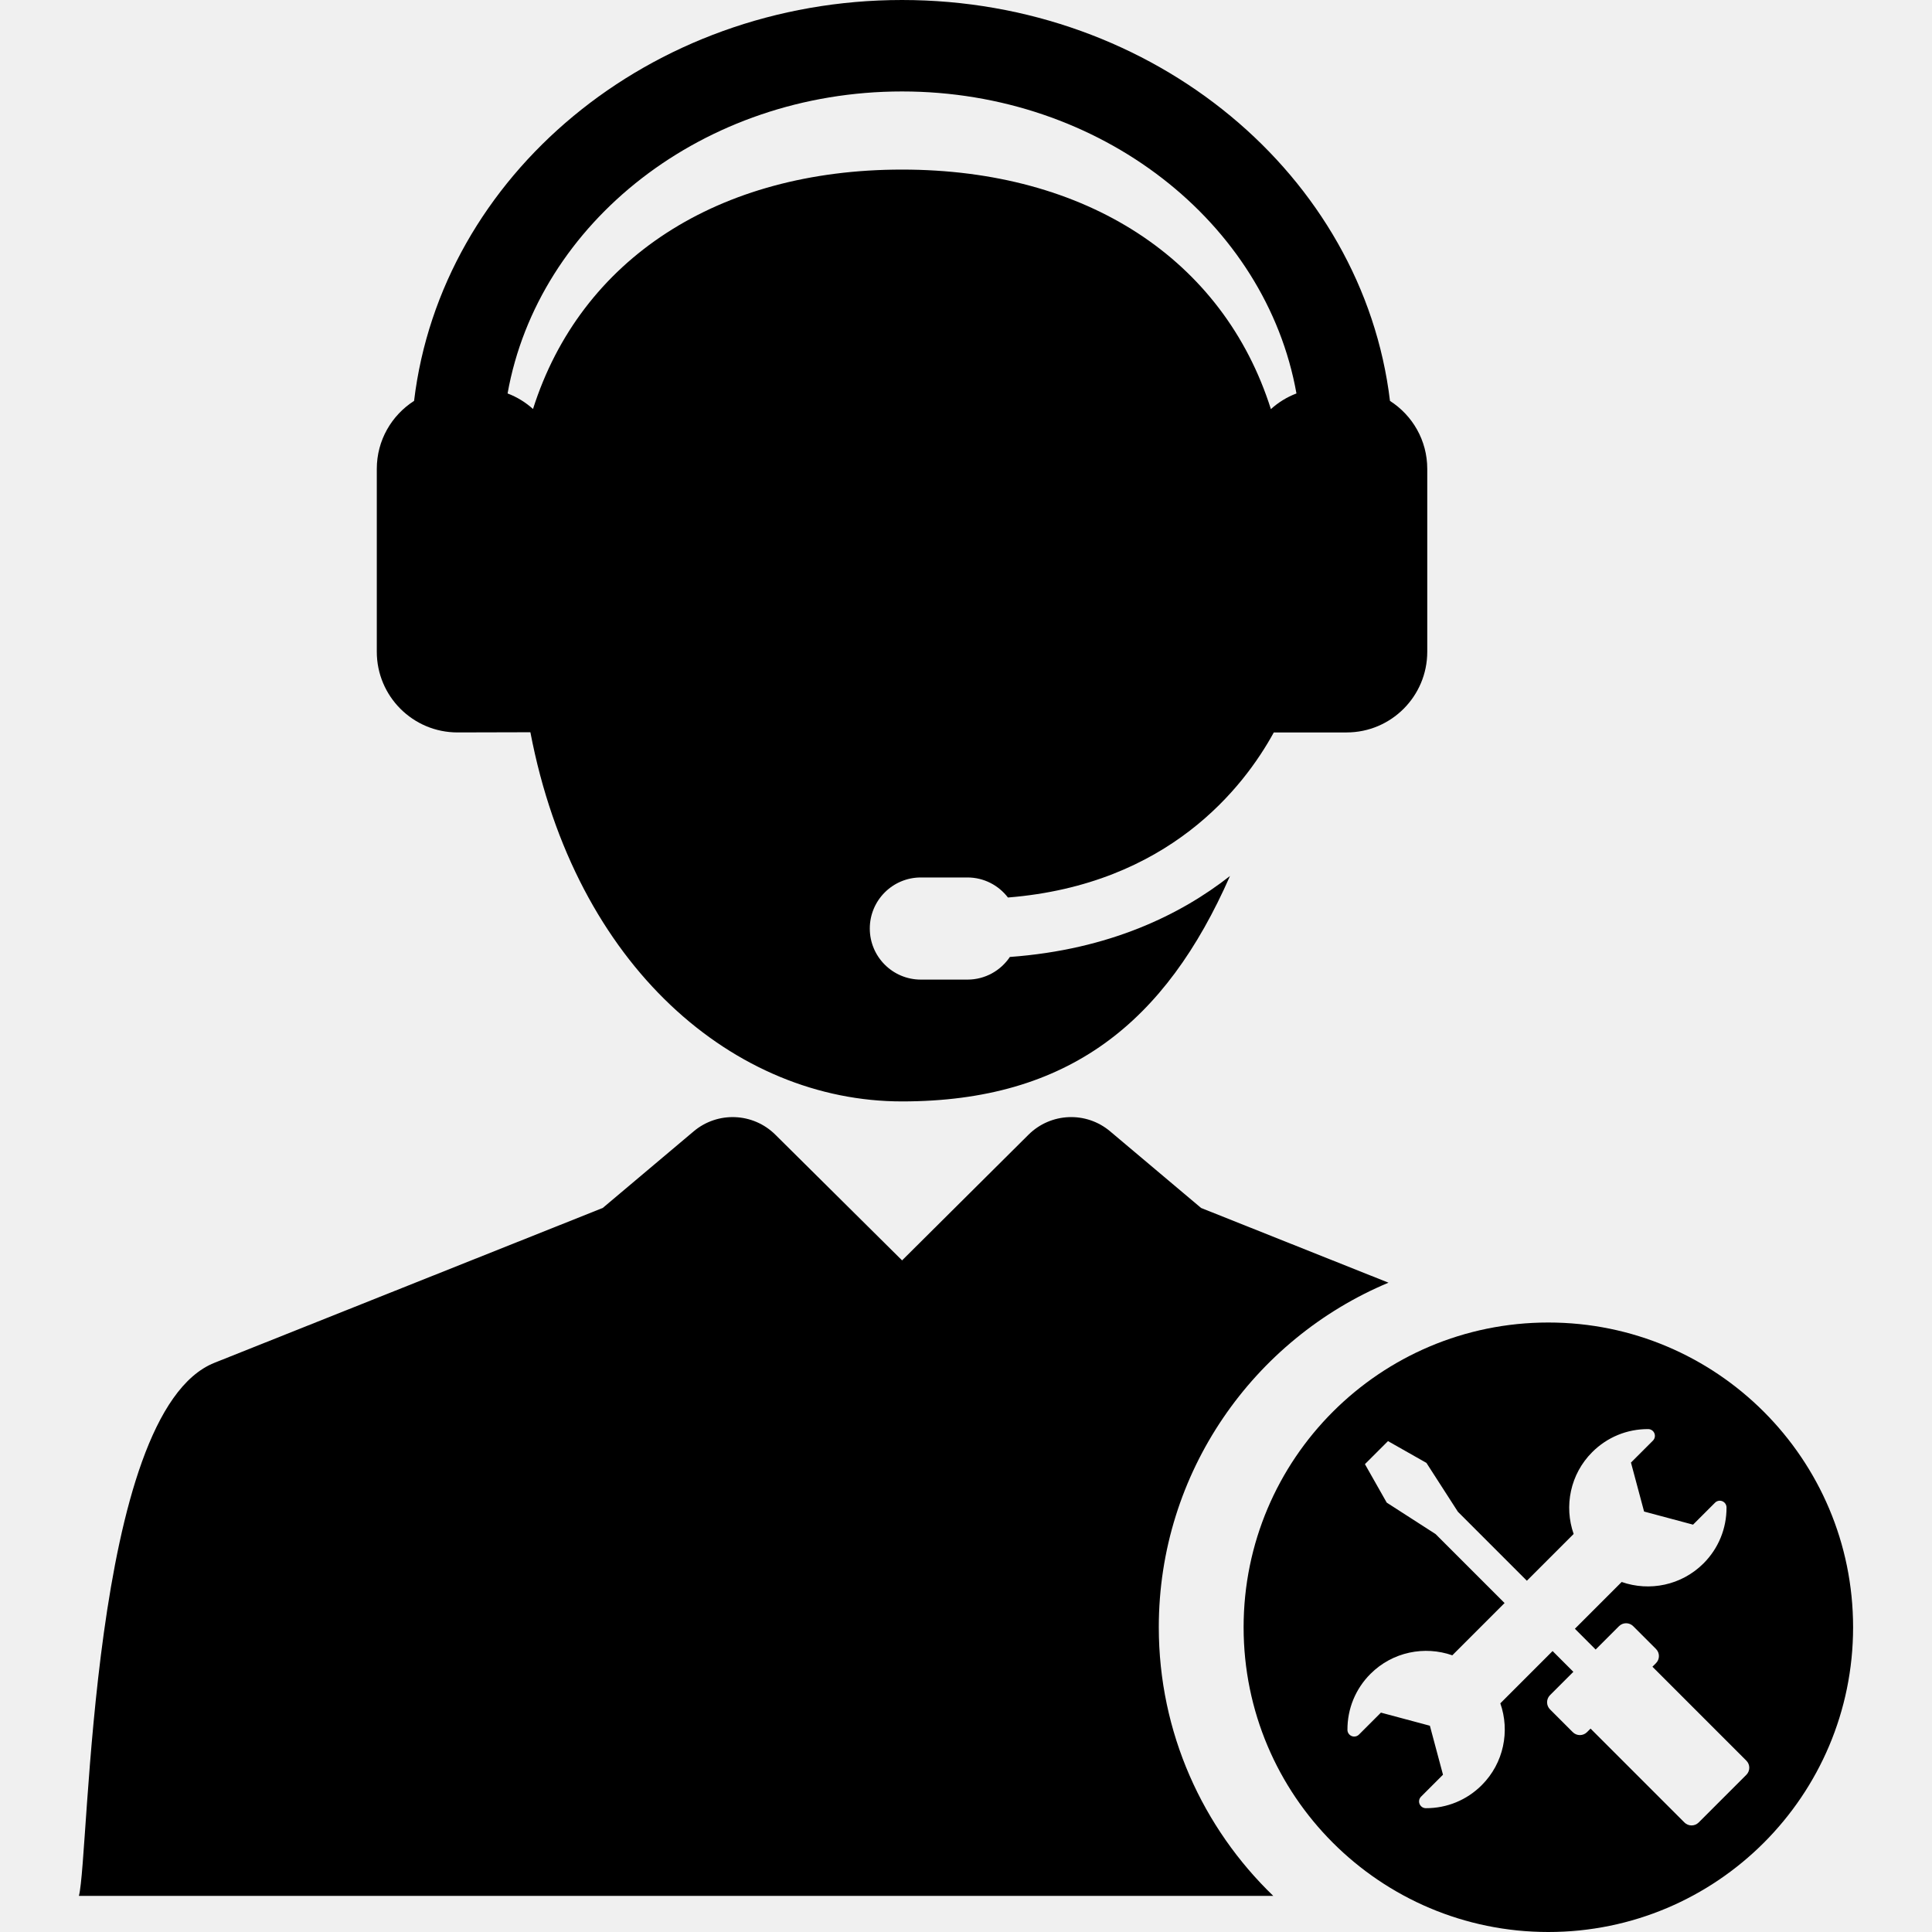
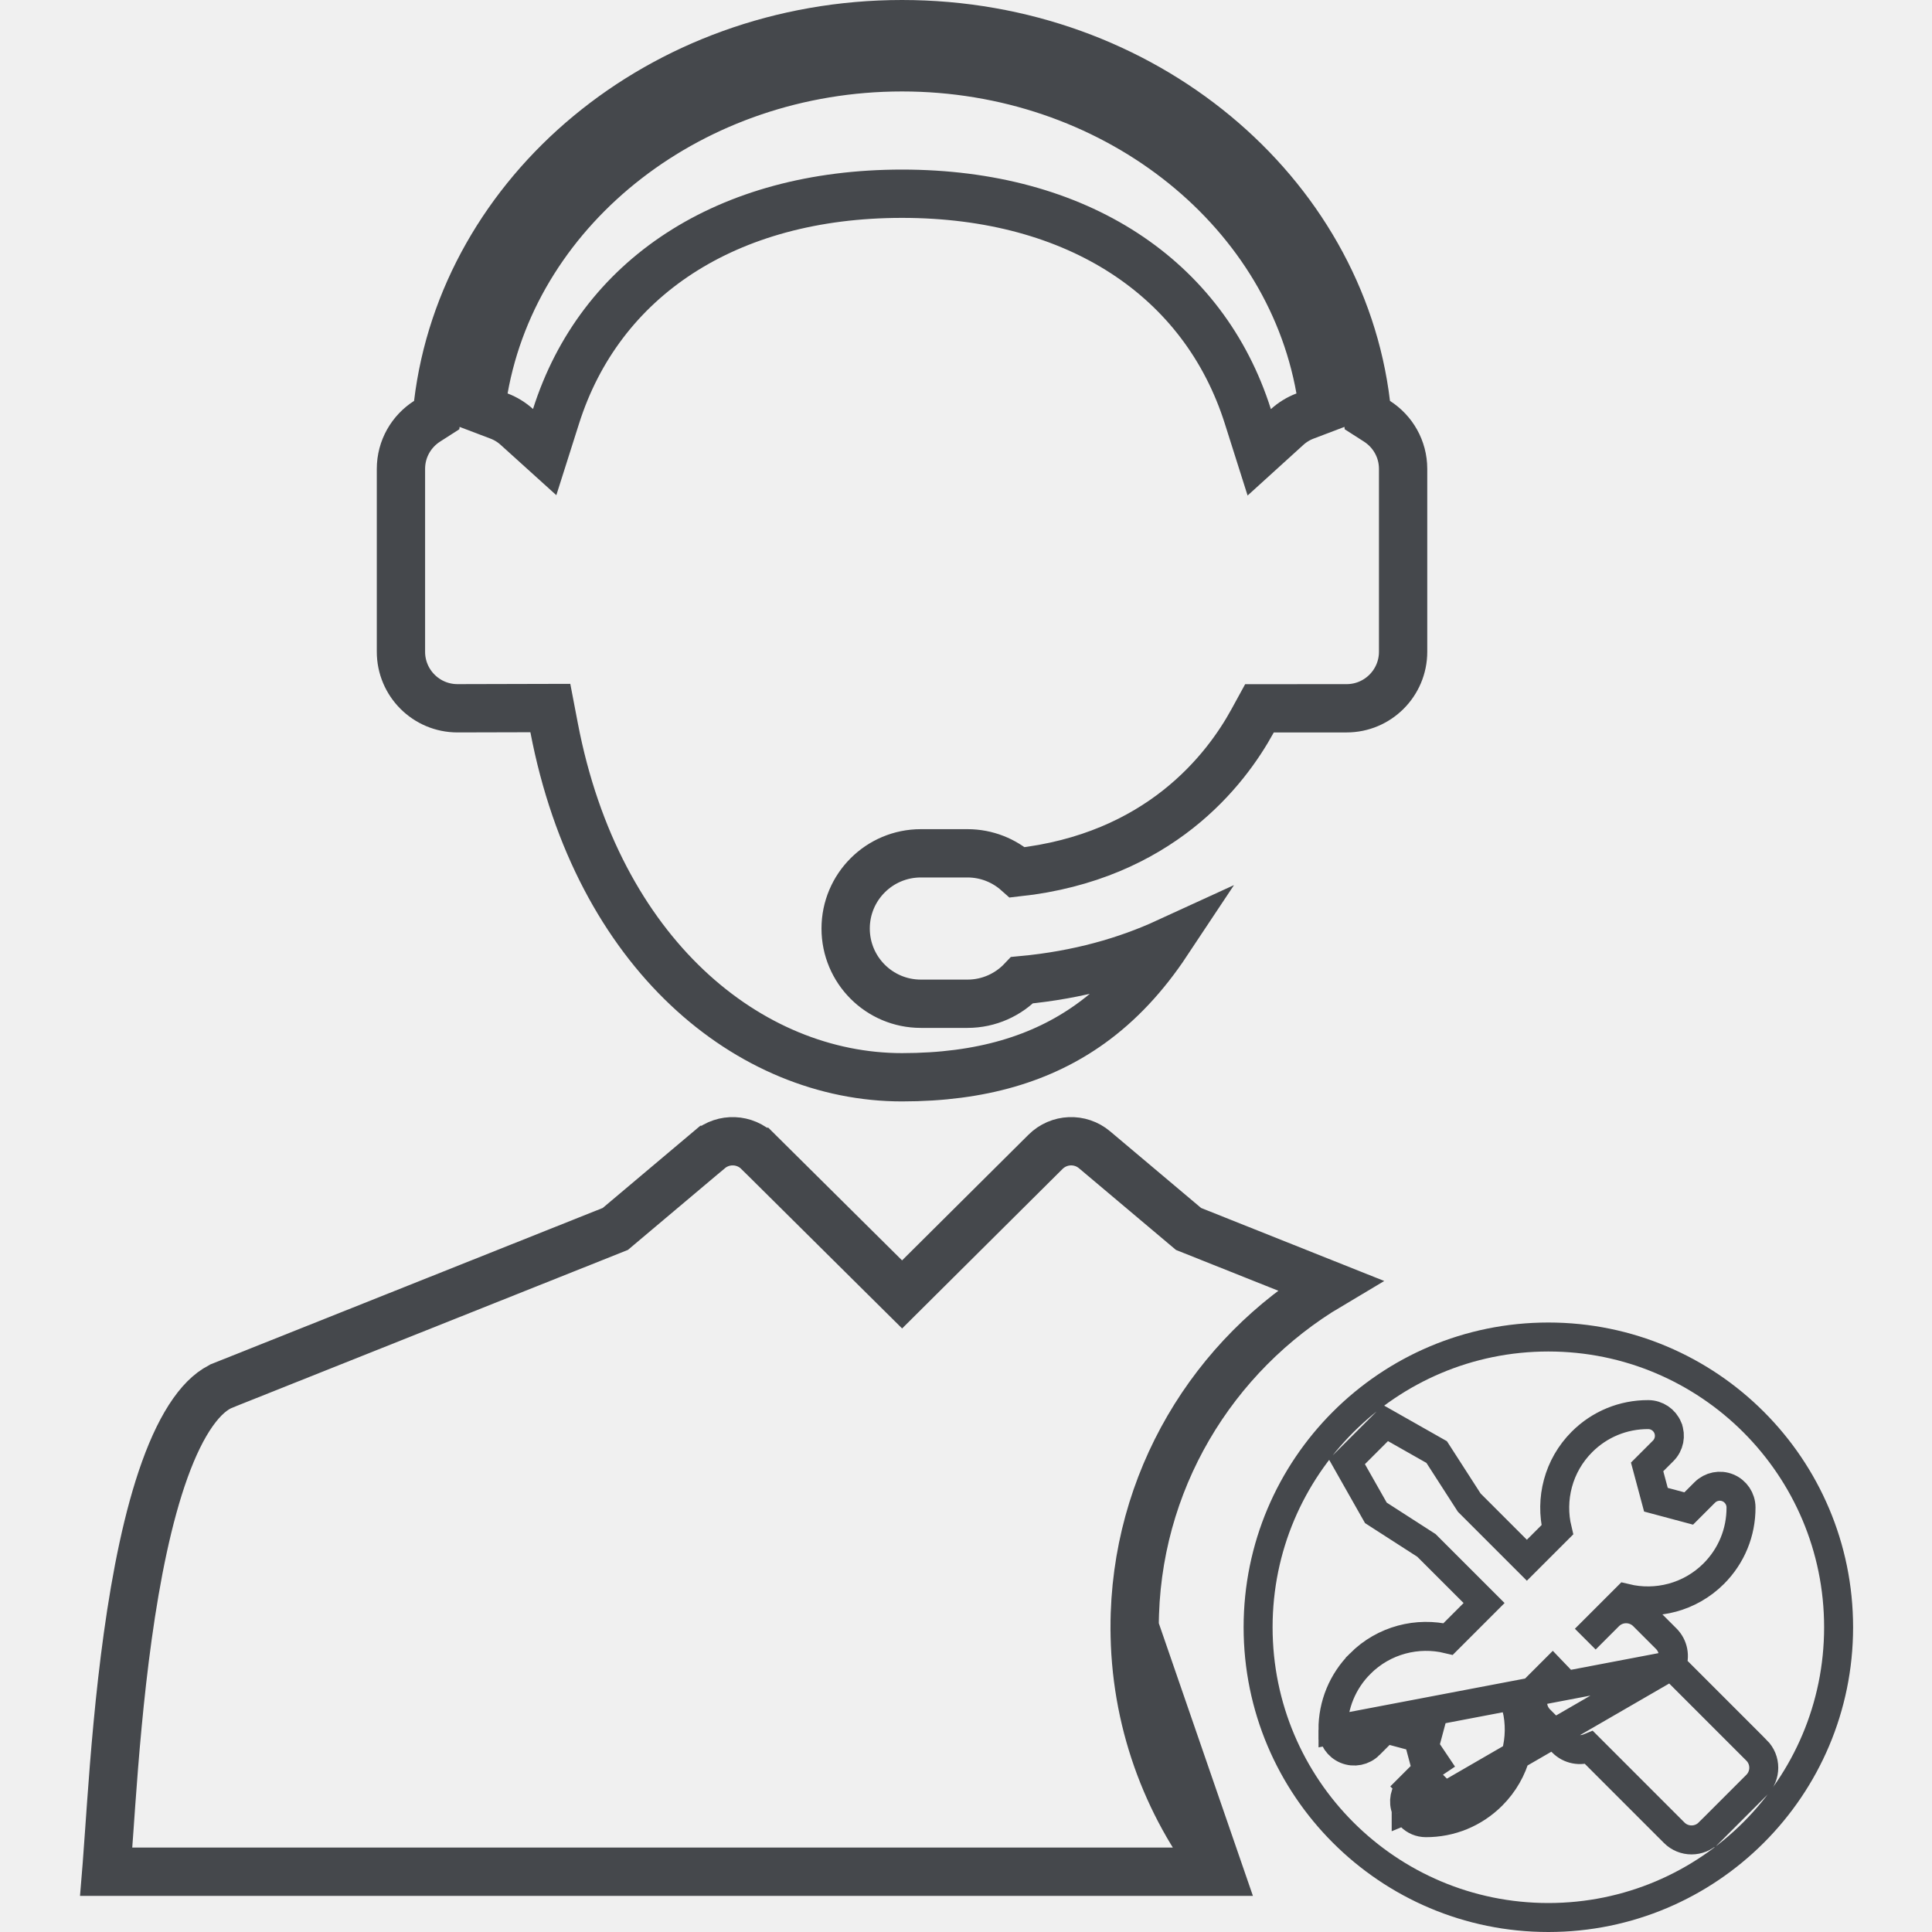
<svg xmlns="http://www.w3.org/2000/svg" width="200" height="200" viewBox="0 0 200 200" fill="none">
-   <g clip-path="url(#clip0_9_110)">
-     <path d="M160.285 136.906C142.862 136.906 128.738 151.029 128.738 168.452C128.738 185.877 142.862 200 160.285 200C177.708 200 191.832 185.877 191.832 168.452C191.831 151.029 177.707 136.906 160.285 136.906ZM180.78 183.73L175.845 188.664C175.44 189.07 174.779 189.07 174.374 188.664L164.654 178.944L164.286 179.312C163.879 179.718 163.221 179.718 162.814 179.312L160.457 176.955C160.052 176.549 160.052 175.889 160.457 175.483L162.874 173.067L160.723 170.916L155.313 176.328C156.318 179.192 155.678 182.511 153.391 184.797C151.843 186.345 149.786 187.192 147.597 187.183C147.41 187.182 147.232 187.106 147.106 186.977C147.042 186.912 146.99 186.836 146.954 186.75C146.846 186.489 146.906 186.188 147.106 185.99L149.378 183.717L148.021 178.648L142.953 177.29L140.679 179.564C140.48 179.763 140.179 179.823 139.92 179.715C139.659 179.607 139.488 179.353 139.487 179.072C139.477 176.883 140.325 174.825 141.871 173.278C144.159 170.993 147.477 170.352 150.343 171.357L155.753 165.946L148.611 158.806L143.553 155.55L141.297 151.568L143.684 149.183L147.664 151.439L150.921 156.497L158.061 163.638L162.903 158.795C161.898 155.93 162.538 152.612 164.825 150.325C166.374 148.777 168.43 147.93 170.619 147.939C170.902 147.941 171.155 148.111 171.262 148.372C171.37 148.634 171.31 148.934 171.11 149.133L168.837 151.405L170.195 156.474L175.264 157.832L177.538 155.559C177.736 155.359 178.037 155.299 178.297 155.407C178.558 155.515 178.728 155.769 178.729 156.05C178.739 158.239 177.891 160.297 176.346 161.844C174.058 164.13 170.739 164.771 167.874 163.766L163.032 168.608L165.181 170.759L167.597 168.343C168.004 167.936 168.663 167.936 169.07 168.343L171.426 170.699C171.833 171.106 171.833 171.766 171.426 172.172L171.059 172.539L180.778 182.259C181.187 182.664 181.187 183.323 180.78 183.73Z" fill="black" />
-     <path d="M143.737 132.783L124.339 125.049L114.927 117.121C112.442 115.02 108.772 115.175 106.467 117.467L93.383 130.475L80.262 117.461C77.955 115.174 74.289 115.025 71.806 117.119L62.396 125.047L22.208 141.073C9.268 146.227 9.278 192.053 8.168 196.26H131.807C124.511 189.227 119.958 179.364 119.958 168.451C119.957 152.408 129.786 138.62 143.737 132.783Z" fill="black" />
-     <path d="M47.358 75.821L54.905 75.802C59.567 100.159 76.111 114.018 93.377 114.018C110.644 114.018 120.675 105.81 127.328 90.683C122.249 94.667 114.866 98.311 104.541 99.064C103.593 100.477 101.98 101.408 100.15 101.408H95.327C92.407 101.408 90.041 99.041 90.041 96.121C90.041 93.201 92.407 90.835 95.327 90.835H100.15C101.86 90.835 103.375 91.651 104.342 92.91C120.942 91.577 128.749 81.509 131.862 75.825L139.396 75.822C144.01 75.822 147.749 72.081 147.749 67.469V48.535C147.749 45.579 146.209 42.986 143.89 41.502C141.1 18.194 119.512 0 93.377 0C67.242 0 45.655 18.194 42.865 41.501C40.546 42.986 39.006 45.578 39.006 48.535V67.468C39.005 72.08 42.744 75.821 47.358 75.821ZM93.377 9.467C113.947 9.467 131.054 23.032 134.208 40.73C133.222 41.104 132.328 41.657 131.562 42.353C126.636 26.8 112.403 17.555 93.377 17.555C74.35 17.555 60.11 26.795 55.177 42.34C54.414 41.651 53.525 41.102 52.545 40.73C55.7 23.032 72.807 9.467 93.377 9.467Z" fill="black" />
+   <g clip-path="url(#clip0_34_316)">
+     <path d="M173.042 172.401C173.418 171.481 173.233 170.385 172.487 169.638L170.131 167.282C169.138 166.29 167.529 166.29 166.537 167.282L165.182 168.637L165.153 168.608L168.306 165.455C171.464 166.218 174.939 165.37 177.406 162.905L177.407 162.904C179.234 161.075 180.241 158.633 180.229 156.043L180.229 156.04C180.224 155.157 179.691 154.362 178.873 154.023C178.051 153.68 177.103 153.87 176.476 154.5C176.475 154.501 176.474 154.502 176.473 154.502L174.816 156.159L171.42 155.25L170.51 151.854L172.167 150.197C172.168 150.196 172.169 150.195 172.17 150.194C172.801 149.565 172.985 148.62 172.65 147.803L172.65 147.801C172.31 146.976 171.511 146.445 170.629 146.439L170.625 146.439C168.036 146.429 165.596 147.434 163.765 149.264L163.765 149.264C161.298 151.731 160.452 155.206 161.214 158.364L158.061 161.516L152.095 155.55L148.925 150.627L148.725 150.317L148.404 150.135L144.423 147.878L143.43 147.315L142.623 148.122L140.237 150.507L139.429 151.314L139.992 152.308L142.248 156.29L142.431 156.611L142.742 156.812L147.664 159.98L153.632 165.946L149.911 169.668C146.753 168.905 143.278 169.752 140.811 172.217L140.811 172.218C138.982 174.047 137.976 176.488 137.987 179.077L173.042 172.401ZM173.042 172.401L181.835 181.194C181.836 181.195 181.837 181.196 181.838 181.196C182.835 182.189 182.832 183.8 181.84 184.791L176.908 189.723C176.907 189.723 176.907 189.724 176.906 189.724C175.915 190.717 174.302 190.716 173.312 189.723L164.516 180.926C163.596 181.304 162.5 181.119 161.754 180.372L159.397 178.015L159.396 178.015C158.406 177.023 158.406 175.415 159.395 174.424L159.397 174.422L160.752 173.067L160.723 173.037L157.002 176.759C157.764 179.916 156.918 183.392 154.452 185.858L154.452 185.858C152.621 187.689 150.18 188.694 147.591 188.683L147.586 188.683C147.006 188.679 146.446 188.446 146.036 188.028M173.042 172.401L146.036 188.028M146.036 188.028C145.849 187.838 145.683 187.602 145.567 187.322M146.036 188.028L147.106 185.99L149.378 183.717M145.567 187.322L146.954 186.75L145.568 187.324C145.568 187.323 145.568 187.322 145.567 187.322ZM145.567 187.322C145.229 186.503 145.416 185.557 146.046 184.928L146.045 184.929L147.106 185.99L146.049 184.925L147.705 183.268M147.705 183.268L147.929 184.104L149.378 183.717M147.705 183.268L146.796 179.873M147.705 183.268L148.317 182.656L149.378 183.717M149.378 183.717L146.796 179.873M146.796 179.873L147.633 180.097L148.021 178.648L146.572 179.036L146.796 179.873ZM146.796 179.873L143.401 178.963M146.796 179.873L144.014 178.351L143.401 178.963M143.401 178.963L141.74 180.624M143.401 178.963L141.74 180.624M141.74 180.624C141.74 180.624 141.74 180.624 141.74 180.624C141.115 181.249 140.17 181.444 139.344 181.1C138.527 180.761 137.99 179.965 137.987 179.078C137.987 179.078 137.987 179.079 137.987 179.079L141.74 180.624ZM130.238 168.452C130.238 151.858 143.69 138.406 160.285 138.406C176.879 138.406 190.331 151.858 190.332 168.452C190.332 185.048 176.88 198.5 160.285 198.5C143.69 198.5 130.238 185.048 130.238 168.452Z" stroke="#45484C" stroke-width="3" />
+     <path d="M126.193 193.76H10.997C11.015 193.54 11.034 193.315 11.051 193.089C11.134 192.038 11.222 190.786 11.319 189.392C11.377 188.562 11.438 187.683 11.504 186.766C11.86 181.811 12.363 175.594 13.228 169.366C14.096 163.113 15.315 156.971 17.063 152.127C17.936 149.707 18.911 147.703 19.977 146.195C21.046 144.682 22.112 143.803 23.133 143.396L23.134 143.395L63.322 127.37L63.697 127.22L64.006 126.959L73.417 119.031L73.418 119.031C74.911 117.771 77.114 117.86 78.501 119.236C78.502 119.236 78.502 119.236 78.502 119.236L91.622 132.25L93.385 133.998L95.145 132.248L108.229 119.24C108.229 119.24 108.229 119.24 108.229 119.24C109.618 117.86 111.822 117.769 113.313 119.03L113.317 119.033L122.728 126.961L123.037 127.221L123.413 127.371L137.657 133.05C125.578 140.223 117.457 153.401 117.458 168.451L126.193 193.76ZM126.193 193.76C120.727 186.779 117.458 177.993 117.458 168.451L126.193 193.76Z" stroke="#45484C" stroke-width="5" />
+     <path d="M57.361 75.332L56.971 73.297L54.899 73.302L47.358 73.321C47.357 73.321 47.356 73.321 47.355 73.321C44.124 73.32 41.505 70.698 41.506 67.469V67.468V48.535C41.506 46.47 42.578 44.653 44.213 43.606L45.207 42.969L45.347 41.798C47.969 19.897 68.352 2.5 93.377 2.5C118.402 2.5 138.786 19.897 141.408 41.799L141.548 42.971L142.542 43.607C144.177 44.654 145.249 46.471 145.249 48.535V67.469C145.249 70.701 142.629 73.322 139.396 73.322H139.395L131.861 73.325L130.38 73.326L129.669 74.624C126.877 79.722 119.989 88.699 105.32 90.306C103.95 89.086 102.141 88.335 100.15 88.335H95.327C91.026 88.335 87.541 91.821 87.541 96.121C87.541 100.422 91.026 103.908 95.327 103.908H100.15C102.382 103.908 104.393 102.966 105.81 101.467C111.679 100.919 116.642 99.471 120.799 97.563C118.495 101.033 115.881 103.836 112.876 105.991C107.882 109.573 101.594 111.518 93.377 111.518C77.588 111.518 61.854 98.808 57.361 75.332ZM135.096 43.067L137.033 42.331L136.669 40.291C133.274 21.239 114.986 6.967 93.377 6.967C71.767 6.967 53.48 21.239 50.084 40.291L49.721 42.332L51.659 43.067C52.343 43.327 52.966 43.711 53.501 44.195L56.384 46.801L57.56 43.096C62.096 28.802 75.198 20.055 93.377 20.055C111.554 20.055 124.649 28.806 129.178 43.108L130.356 46.825L133.242 44.204C133.78 43.716 134.406 43.329 135.096 43.067Z" stroke="#45484C" stroke-width="5" />
  </g>
  <defs>
-     <clipPath id="clip0_9_110">
+     <clipPath id="clip0_34_316">
      <rect width="200" height="200" fill="white" />
    </clipPath>
  </defs>
</svg>
